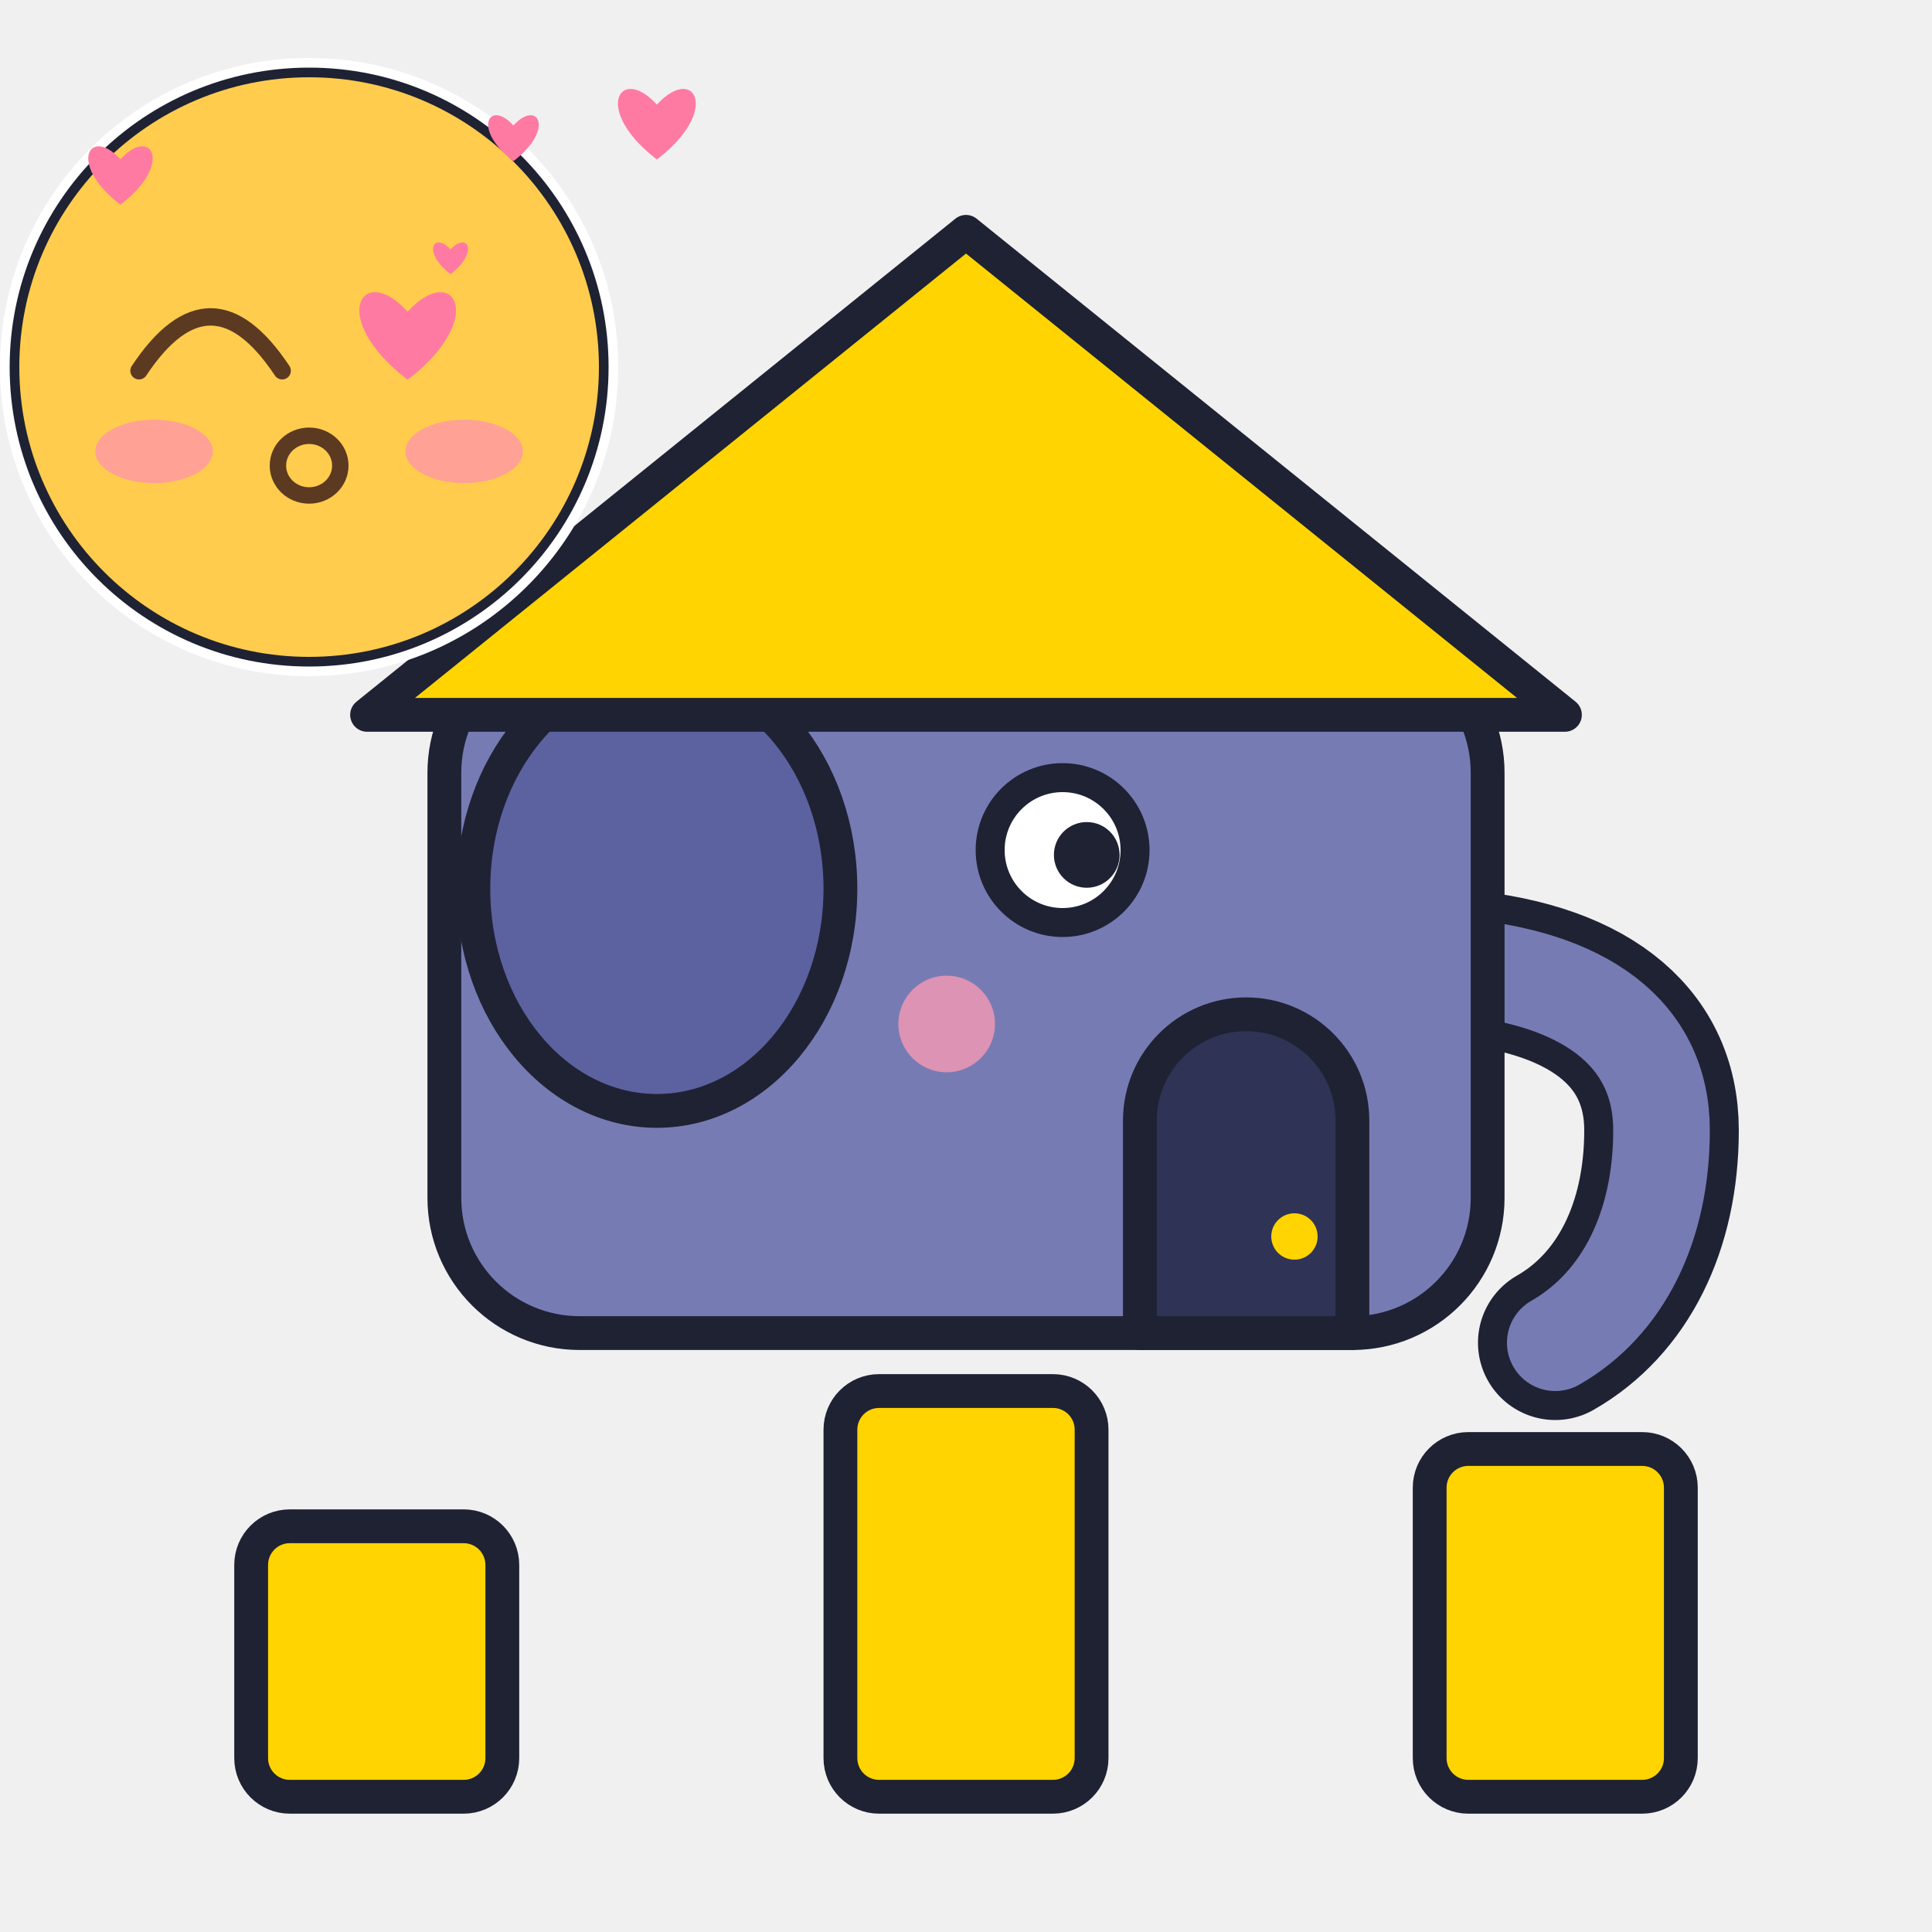
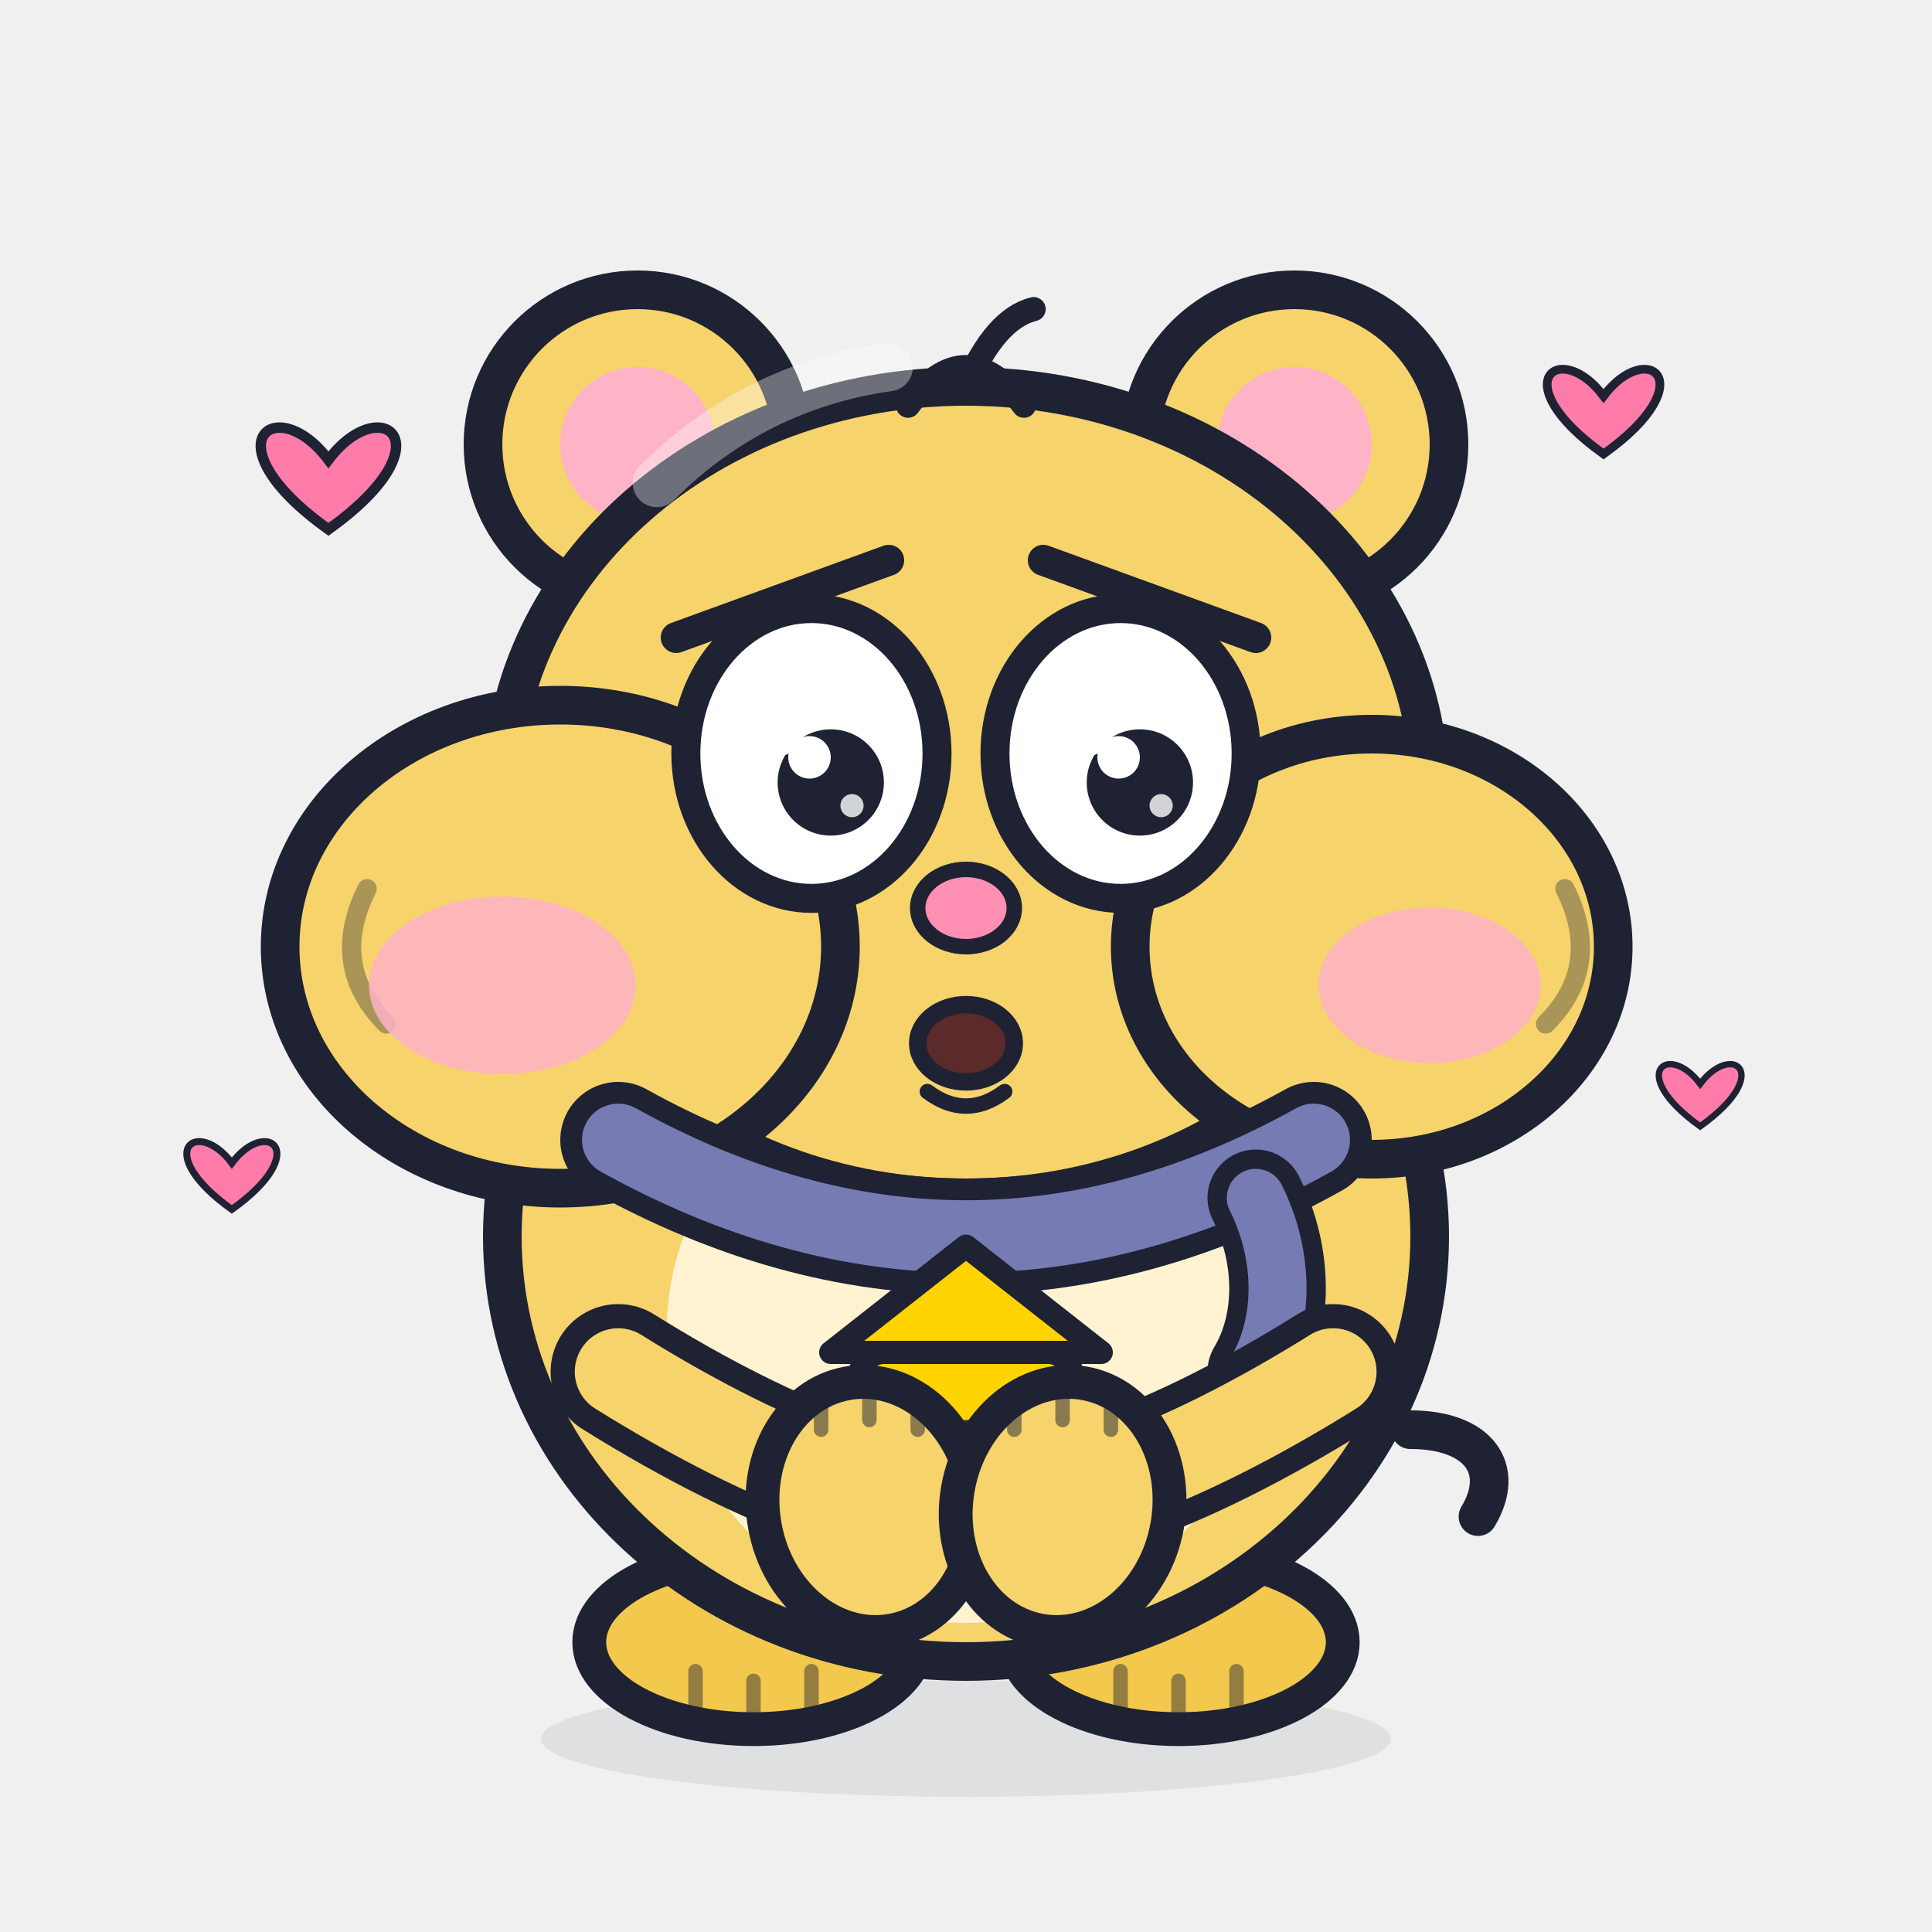
- <svg xmlns="http://www.w3.org/2000/svg" viewBox="0 0 200 200" width="200" height="200" role="img" aria-label="ClickHouse 小象 · 撒娇 Coquettish">
+ <svg xmlns="http://www.w3.org/2000/svg" viewBox="0 0 200 200" width="88" height="88" role="img" aria-label="ClickHouse 仓鼠 · 撒娇 Coquettish">
  <style>
- .ex-motion { animation: ex-sway 2.4s ease-in-out infinite; transform-box: fill-box; transform-origin: 50% 50%; }
- .ex-anim-tear { animation: ex-tear 1.8s ease-in infinite; transform-box: fill-box; transform-origin: center; }
- .ex-anim-sweat { animation: ex-tear 1.5s ease-in infinite; transform-box: fill-box; transform-origin: center; }
- .ex-anim-heart { animation: ex-heart 2.2s ease-out infinite; transform-box: fill-box; transform-origin: center; }
- .ex-anim-spark { animation: ex-spark 1.9s ease-in-out infinite; transform-box: fill-box; transform-origin: center; }
- .ex-anim-rain { animation: ex-rain 1.4s linear infinite; transform-box: fill-box; transform-origin: center; }
- .ex-anim-confetti { animation: ex-confetti 2.4s linear infinite; transform-box: fill-box; transform-origin: center; }
- .ex-anim-pulse { animation: ex-pulse 1.6s ease-in-out infinite; transform-box: fill-box; transform-origin: center; }
- .ex-anim-knock { animation: ex-knock 0.55s ease-in-out infinite; transform-box: fill-box; transform-origin: center; }
- .ex-anim-knockline { animation: ex-knockline 0.55s ease-out infinite; transform-box: fill-box; transform-origin: center; }
- .ex-anim-palm { animation: ex-palm 0.9s ease-in-out infinite; transform-box: fill-box; transform-origin: center; }
- .ex-anim-steam { animation: ex-steam 1.8s ease-out infinite; transform-box: fill-box; transform-origin: center; }
- .ex-anim-shock { animation: ex-shock 0.5s ease-in-out infinite; transform-box: fill-box; transform-origin: center; }
- .ex-anim-please { animation: ex-please 1.4s ease-in-out infinite; transform-box: fill-box; transform-origin: center; }
- .ex-anim-drift { animation: ex-drift 4.5s ease-in-out infinite; transform-box: fill-box; transform-origin: center; }
- @keyframes ex-sway { 0%,100% { transform: rotate(0deg); } 50% { transform: rotate(-2.5deg); } }
- @keyframes ex-tear { 0% { transform: translateY(0); opacity: 0; } 18% { opacity: 1; } 100% { transform: translateY(8.58px); opacity: 0; } }
- @keyframes ex-heart { 0% { transform: translateY(0) scale(.65); opacity: 0; } 20% { opacity: 1; } 100% { transform: translateY(-14.04px) scale(1.15); opacity: 0; } }
- @keyframes ex-spark { 0%,100% { transform: scale(.6) rotate(0deg); opacity: .3; } 50% { transform: scale(1.15) rotate(25deg); opacity: 1; } }
- @keyframes ex-rain { 0% { transform: translateY(0); opacity: 0; } 20% { opacity: 1; } 100% { transform: translateY(9.36px); opacity: 0; } }
- @keyframes ex-confetti { 0% { transform: translateY(-4px) rotate(0deg); opacity: 1; } 100% { transform: translateY(14px) rotate(200deg); opacity: 0; } }
- @keyframes ex-pulse { 0%,100% { transform: scale(1); opacity: .35; } 50% { transform: scale(1.18); opacity: .7; } }
- @keyframes ex-knock { 0%,100% { transform: translateX(3.51px); } 35% { transform: translateX(0); } }
- @keyframes ex-knockline { 0%,100% { transform: scaleX(.6); opacity: .35; } 35% { transform: scaleX(1); opacity: 1; } }
- @keyframes ex-palm { 0%,100% { transform: translateY(0) rotate(0deg); } 50% { transform: translateY(-1px) rotate(-4deg); } }
- @keyframes ex-steam { 0% { transform: translateY(0); opacity: .7; } 100% { transform: translateY(-7.02px); opacity: 0; } }
- @keyframes ex-shock { 0%,100% { transform: scaleX(.7); opacity: .4; } 50% { transform: scaleX(1.25); opacity: 1; } }
- @keyframes ex-please { 0%,100% { transform: translateY(0); } 50% { transform: translateY(-1.5px); } }
- @keyframes ex-drift { 0%,100% { transform: translateY(0); } 50% { transform: translateY(-1.56px); } }
- @media (prefers-reduced-motion: reduce) {
-   .ex-motion, [class*="ex-anim-"] { animation: none !important; }
- }
- </style>
+   .ex-motion { animation: ex-sway 2.6s ease-in-out infinite; transform-box: fill-box; transform-origin: 50% 100%; }
+   .ex-anim-tear { animation: ex-tear 1.8s ease-in infinite; transform-box: fill-box; transform-origin: center; }
+   .ex-anim-sweat { animation: ex-tear 1.5s ease-in infinite; transform-box: fill-box; transform-origin: center; }
+   .ex-anim-heart { animation: ex-heart 2.2s ease-out infinite; transform-box: fill-box; transform-origin: center; }
+   .ex-anim-spark { animation: ex-spark 1.9s ease-in-out infinite; transform-box: fill-box; transform-origin: center; }
+   .ex-anim-rain { animation: ex-rain 1.4s linear infinite; transform-box: fill-box; transform-origin: center; }
+   .ex-anim-confetti { animation: ex-confetti 2.4s linear infinite; transform-box: fill-box; transform-origin: center; }
+   .ex-anim-pulse { animation: ex-pulse 1.6s ease-in-out infinite; transform-box: fill-box; transform-origin: center; }
+   .ex-anim-knock { animation: ex-knock 0.55s ease-in-out infinite; transform-box: fill-box; transform-origin: center; }
+   .ex-anim-knockline { animation: ex-knockline 0.55s ease-out infinite; transform-box: fill-box; transform-origin: center; }
+   .ex-anim-palm { animation: ex-palm 0.9s ease-in-out infinite; transform-box: fill-box; transform-origin: center; }
+   .ex-anim-steam { animation: ex-steam 1.8s ease-out infinite; transform-box: fill-box; transform-origin: center; }
+   .ex-anim-shock { animation: ex-shock 0.5s ease-in-out infinite; transform-box: fill-box; transform-origin: center; }
+   @keyframes ex-bob { 0%,100% { transform: translateY(0); } 50% { transform: translateY(-2.5px); } }
+   @keyframes ex-bounce { 0%,100% { transform: translateY(0); } 40% { transform: translateY(-6px); } 60% { transform: translateY(-2px); } }
+   @keyframes ex-tremble { 0%,100% { transform: translateX(0); } 25% { transform: translateX(-1px); } 75% { transform: translateX(1px); } }
+   @keyframes ex-sway { 0%,100% { transform: rotate(0deg); } 50% { transform: rotate(2deg); } }
+   @keyframes ex-shake { 0%,100% { transform: translateX(0); } 20% { transform: translateX(-4.24px); } 40% { transform: translateX(4.24px); } 60% { transform: translateX(-2.75px); } 80% { transform: translateX(1.75px); } }
+   @keyframes ex-tear { 0% { transform: translateY(0); opacity: 0; } 18% { opacity: 1; } 100% { transform: translateY(8.58px); opacity: 0; } }
+   @keyframes ex-heart { 0% { transform: translateY(0) scale(.65); opacity: 0; } 20% { opacity: 1; } 100% { transform: translateY(-14.04px) scale(1.15); opacity: 0; } }
+   @keyframes ex-spark { 0%,100% { transform: scale(.6) rotate(0deg); opacity: .3; } 50% { transform: scale(1.15) rotate(25deg); opacity: 1; } }
+   @keyframes ex-rain { 0% { transform: translateY(0); opacity: 0; } 20% { opacity: 1; } 100% { transform: translateY(9.36px); opacity: 0; } }
+   @keyframes ex-confetti { 0% { transform: translateY(-4px) rotate(0deg); opacity: 1; } 100% { transform: translateY(14px) rotate(200deg); opacity: 0; } }
+   @keyframes ex-pulse { 0%,100% { transform: scale(1); opacity: .35; } 50% { transform: scale(1.18); opacity: .7; } }
+   @keyframes ex-knock { 0%,100% { transform: translateX(3.51px); } 35% { transform: translateX(0); } }
+   @keyframes ex-knockline { 0%,100% { transform: scaleX(.6); opacity: .35; } 35% { transform: scaleX(1); opacity: 1; } }
+   @keyframes ex-palm { 0%,100% { transform: translateY(0) rotate(0deg); } 50% { transform: translateY(-1px) rotate(-4deg); } }
+   @keyframes ex-steam { 0% { transform: translateY(0); opacity: .7; } 100% { transform: translateY(-7.02px); opacity: 0; } }
+   @keyframes ex-shock { 0%,100% { transform: scaleX(.7); opacity: .4; } 50% { transform: scaleX(1.25); opacity: 1; } }
+   @keyframes ex-drift { 0%,100% { transform: translateY(0); } 50% { transform: translateY(-1.56px); } }
+   @media (prefers-reduced-motion: reduce) {
+     .ex-motion, [class*="ex-anim-"] { animation: none !important; }
+   }
+   </style>
  <g class="ex-motion ex-coquettish">
    <g class="ex-base">
-       <g fill="#FFD400" stroke="#1E2233" stroke-width="3.5">
-         <rect x="26" y="158" width="26" height="28" rx="4" />
-         <rect x="87" y="144" width="26" height="42" rx="4" />
-         <rect x="148" y="150" width="26" height="36" rx="4" />
+       <ellipse cx="100" cy="180" rx="44" ry="6" fill="#1E2233" opacity=".08" />
+       <path d="M146 148c7 0 10 4 7 9" fill="none" stroke="#1E2233" stroke-width="4" stroke-linecap="round" />
+       <g fill="#F2C94C" stroke="#1E2233" stroke-width="3.5">
+         <ellipse cx="78" cy="170" rx="17" ry="9" />
+         <ellipse cx="122" cy="170" rx="17" ry="9" />
      </g>
-       <path d="M150 100c14 1 22 7 22 17s-4 18-11 22" fill="none" stroke="#1E2233" stroke-width="16" stroke-linecap="round" />
-       <path d="M150 100c14 1 22 7 22 17s-4 18-11 22" fill="none" stroke="#777BB4" stroke-width="10" stroke-linecap="round" />
-       <rect x="46" y="66" width="108" height="72" rx="14" fill="#777BB4" stroke="#1E2233" stroke-width="3.5" />
-       <ellipse cx="68" cy="92" rx="19" ry="23" fill="#5C61A0" stroke="#1E2233" stroke-width="3.5" />
-       <path d="M38 74 100 24l62 50z" fill="#FFD400" stroke="#1E2233" stroke-width="3.5" stroke-linejoin="round" />
-       <path d="M118 138v-22a11 11 0 0 1 22 0v22z" fill="#2F3456" stroke="#1E2233" stroke-width="3.5" stroke-linejoin="round" />
-       <circle cx="134" cy="128" r="2.4" fill="#FFD400" />
-       <circle cx="110" cy="88" r="7.5" fill="#ffffff" stroke="#1E2233" stroke-width="3" />
-       <circle cx="112.5" cy="88.5" r="3.4" fill="#1E2233" />
-       <circle cx="98" cy="106" r="5" fill="#FF9BB3" opacity=".75" />
+       <g stroke="#1E2233" stroke-width="1.5" opacity=".45" stroke-linecap="round">
+         <path d="M72 173v4" />
+         <path d="M78 174v4" />
+         <path d="M84 173v4" />
+         <path d="M116 173v4" />
+         <path d="M122 174v4" />
+         <path d="M128 173v4" />
+       </g>
+       <ellipse cx="100" cy="128" rx="48" ry="44" fill="#F6D36B" stroke="#1E2233" stroke-width="4" />
+       <ellipse cx="100" cy="138" rx="31" ry="30" fill="#FFF3D1" />
+       <g fill="#F6D36B" stroke="#1E2233" stroke-width="4">
+         <circle cx="66" cy="46" r="16" />
+         <circle cx="134" cy="46" r="16" />
+       </g>
+       <g fill="#FFB3C7">
+         <circle cx="66" cy="46" r="8" />
+         <circle cx="134" cy="46" r="8" />
+       </g>
+       <ellipse cx="100" cy="82" rx="48" ry="42" fill="#F6D36B" stroke="#1E2233" stroke-width="4" />
+       <path d="M94 42q6-8 12 0M100 40q3-7 7-8" fill="none" stroke="#1E2233" stroke-width="2.5" stroke-linecap="round" />
+       <g fill="#F6D36B" stroke="#1E2233" stroke-width="4">
+         <ellipse cx="58" cy="98" rx="29" ry="25" />
+         <ellipse cx="142" cy="98" rx="25" ry="22" />
+       </g>
+       <path d="M38 92q-4 8 2 14M162 92q4 8-2 14" fill="none" stroke="#1E2233" stroke-width="2" opacity=".35" stroke-linecap="round" />
+       <path d="M64 118q36 20 72 0" fill="none" stroke="#1E2233" stroke-width="12" stroke-linecap="round" />
+       <path d="M64 118q36 20 72 0" fill="none" stroke="#777BB4" stroke-width="7.5" stroke-linecap="round" />
+       <path d="M130 124c3 6 3 13 0 18" fill="none" stroke="#1E2233" stroke-width="10" stroke-linecap="round" />
+       <path d="M130 124c3 6 3 13 0 18" fill="none" stroke="#777BB4" stroke-width="6" stroke-linecap="round" />
+       <line x1="100" y1="130" x2="100" y2="136" stroke="#1E2233" stroke-width="2" />
+       <rect x="89" y="140" width="22" height="17" rx="2.5" fill="#FFD400" stroke="#1E2233" stroke-width="2.4" />
+       <path d="M86 140l14-11 14 11z" fill="#FFD400" stroke="#1E2233" stroke-width="2.4" stroke-linejoin="round" />
+       <rect x="97" y="147" width="6" height="10" rx="1.5" fill="#2F3456" />
+       <path d="M68 50q10-10 24-12" fill="none" stroke="#FFF" stroke-width="5" opacity=".35" stroke-linecap="round" />
    </g>
-     <g>
-       <circle cx="32" cy="38" r="32" fill="#FFFFFF" />
-       <circle cx="32" cy="38" r="31" fill="#1E2233" />
-       <g class="ex-face">
-         <circle cx="32" cy="38" r="30" fill="#FFCC4D" />
-         <path d="M 14.39,38.38 Q 21.8,27.23 29.21,38.38" fill="none" stroke="#5C3A21" stroke-width="1.8" stroke-linecap="round" />
-         <path class="ex-anim-pulse" style="animation-delay:0s" d="M 42.2,39.31 C 33.85,32.92 37.45,27.03 42.2,32.27 C 46.95,27.03 50.55,32.92 42.2,39.31 Z" fill="#FF7AA2" />
-         <ellipse cx="32" cy="48.2" rx="3.23" ry="3.09" fill="none" stroke="#5C3A21" stroke-width="1.7" />
-         <ellipse class="ex-anim-pulse" cx="15.95" cy="46.73" rx="6.08" ry="3.28" fill="#FF8FB3" opacity="0.7" />
-         <ellipse class="ex-anim-pulse" cx="48.05" cy="46.73" rx="6.08" ry="3.28" fill="#FF8FB3" opacity="0.7" />
-         <path class="ex-anim-heart" style="animation-delay:0.0s" d="M 12.47,21.19 C 6.9,16.93 9.31,13 12.47,16.49 C 15.64,13 18.04,16.93 12.47,21.19 Z" fill="#FF7AA2" />
-         <path class="ex-anim-heart" style="animation-delay:0.7s" d="M 53.15,16.68 C 48.78,13.33 50.67,10.24 53.15,12.99 C 55.64,10.24 57.53,13.33 53.15,16.68 Z" fill="#FF7AA2" />
-         <path class="ex-anim-heart" style="animation-delay:1.3s" d="M 46.64,28.38 C 43.62,26.06 44.93,23.93 46.64,25.83 C 48.36,23.93 49.67,26.06 46.64,28.38 Z" fill="#FF7AA2" />
+     <g class="ex-face">
+       <ellipse cx="84" cy="78" rx="13" ry="15" fill="#FFF" stroke="#1E2233" stroke-width="3" />
+       <circle cx="86" cy="81" r="5.5" fill="#1E2233" />
+       <circle cx="83.8" cy="78.4" r="2.2" fill="#FFF" />
+       <circle cx="88.2" cy="83.4" r="1.2" fill="#FFF" opacity=".8" />
+       <path d="M80 73l1.2 2.8 2.8 1.2-2.8 1.2-1.2 2.8-1.2-2.8-2.8-1.2 2.8-1.2z" fill="#FFF" />
+       <ellipse cx="116" cy="78" rx="13" ry="15" fill="#FFF" stroke="#1E2233" stroke-width="3" />
+       <circle cx="118" cy="81" r="5.5" fill="#1E2233" />
+       <circle cx="115.8" cy="78.4" r="2.2" fill="#FFF" />
+       <circle cx="120.2" cy="83.4" r="1.2" fill="#FFF" opacity=".8" />
+       <path d="M112 73l1.2 2.8 2.8 1.2-2.8 1.2-1.2 2.8-1.2-2.8-2.8-1.2 2.8-1.2z" fill="#FFF" />
+       <path d="M70 66L92 58" fill="none" stroke="#1E2233" stroke-width="3.2" stroke-linecap="round" />
+       <path d="M130 66L108 58" fill="none" stroke="#1E2233" stroke-width="3.2" stroke-linecap="round" />
+       <ellipse cx="100" cy="94" rx="5" ry="4" fill="#FF8FB3" stroke="#1E2233" stroke-width="1.6" />
+       <ellipse cx="100" cy="108" rx="5" ry="4" fill="#5B2A2A" stroke="#1E2233" stroke-width="1.8" />
+       <path d="M96 113q4 3 8 0" fill="none" stroke="#1E2233" stroke-width="1.6" stroke-linecap="round" />
+       <ellipse cx="52" cy="102" rx="13.8" ry="9.2" fill="#FFB3C7" opacity="0.85" />
+       <ellipse cx="148" cy="102" rx="11.5" ry="8.05" fill="#FFB3C7" opacity="0.85" />
+     </g>
+     <g class="ex-arms">
+       <path d="M64 142c8 5 16 9 22 11" fill="none" stroke="#1E2233" stroke-width="14" stroke-linecap="round" />
+       <path d="M64 142c8 5 16 9 22 11" fill="none" stroke="#F6D36B" stroke-width="9" stroke-linecap="round" />
+       <ellipse cx="90" cy="156" rx="11" ry="13" fill="#F6D36B" stroke="#1E2233" stroke-width="3.5" transform="rotate(-10 90 156)" />
+       <g stroke="#1E2233" stroke-width="1.5" opacity=".5" stroke-linecap="round">
+         <path d="M85 148v-4" />
+         <path d="M90 147v-4" />
+         <path d="M95 148v-4" />
+       </g>
+       <path d="M138 142c-8 5-16 9-22 11" fill="none" stroke="#1E2233" stroke-width="14" stroke-linecap="round" />
+       <path d="M138 142c-8 5-16 9-22 11" fill="none" stroke="#F6D36B" stroke-width="9" stroke-linecap="round" />
+       <ellipse cx="110" cy="156" rx="11" ry="13" fill="#F6D36B" stroke="#1E2233" stroke-width="3.5" transform="rotate(10 110 156)" />
+       <g stroke="#1E2233" stroke-width="1.5" opacity=".5" stroke-linecap="round">
+         <path d="M105 148v-4" />
+         <path d="M110 147v-4" />
+         <path d="M115 148v-4" />
      </g>
    </g>
-     <path class="ex-anim-heart" style="animation-delay:0s" d="M 68,16.51 C 61.27,11.36 64.17,6.61 68,10.83 C 71.83,6.61 74.73,11.36 68,16.51 Z" fill="#FF7AA2" />
+     <g class="ex-effects">
+       <g class="ex-anim-heart" style="animation-delay:0s" transform="translate(34 44) scale(0.9)">
+         <path d="M0 4C-6-4-14 2 0 12C14 2 6-4 0 4Z" fill="#FF7BA9" stroke="#1E2233" stroke-width="1.2" />
+       </g>
+       <g class="ex-anim-heart" style="animation-delay:0.4s" transform="translate(166 38) scale(0.75)">
+         <path d="M0 4C-6-4-14 2 0 12C14 2 6-4 0 4Z" fill="#FF7BA9" stroke="#1E2233" stroke-width="1.2" />
+       </g>
+       <g class="ex-anim-heart" style="animation-delay:0.8s" transform="translate(24 118) scale(0.6)">
+         <path d="M0 4C-6-4-14 2 0 12C14 2 6-4 0 4Z" fill="#FF7BA9" stroke="#1E2233" stroke-width="1.2" />
+       </g>
+       <g class="ex-anim-heart" style="animation-delay:1.2s" transform="translate(176 110) scale(0.55)">
+         <path d="M0 4C-6-4-14 2 0 12C14 2 6-4 0 4Z" fill="#FF7BA9" stroke="#1E2233" stroke-width="1.2" />
+       </g>
+     </g>
  </g>
</svg>
